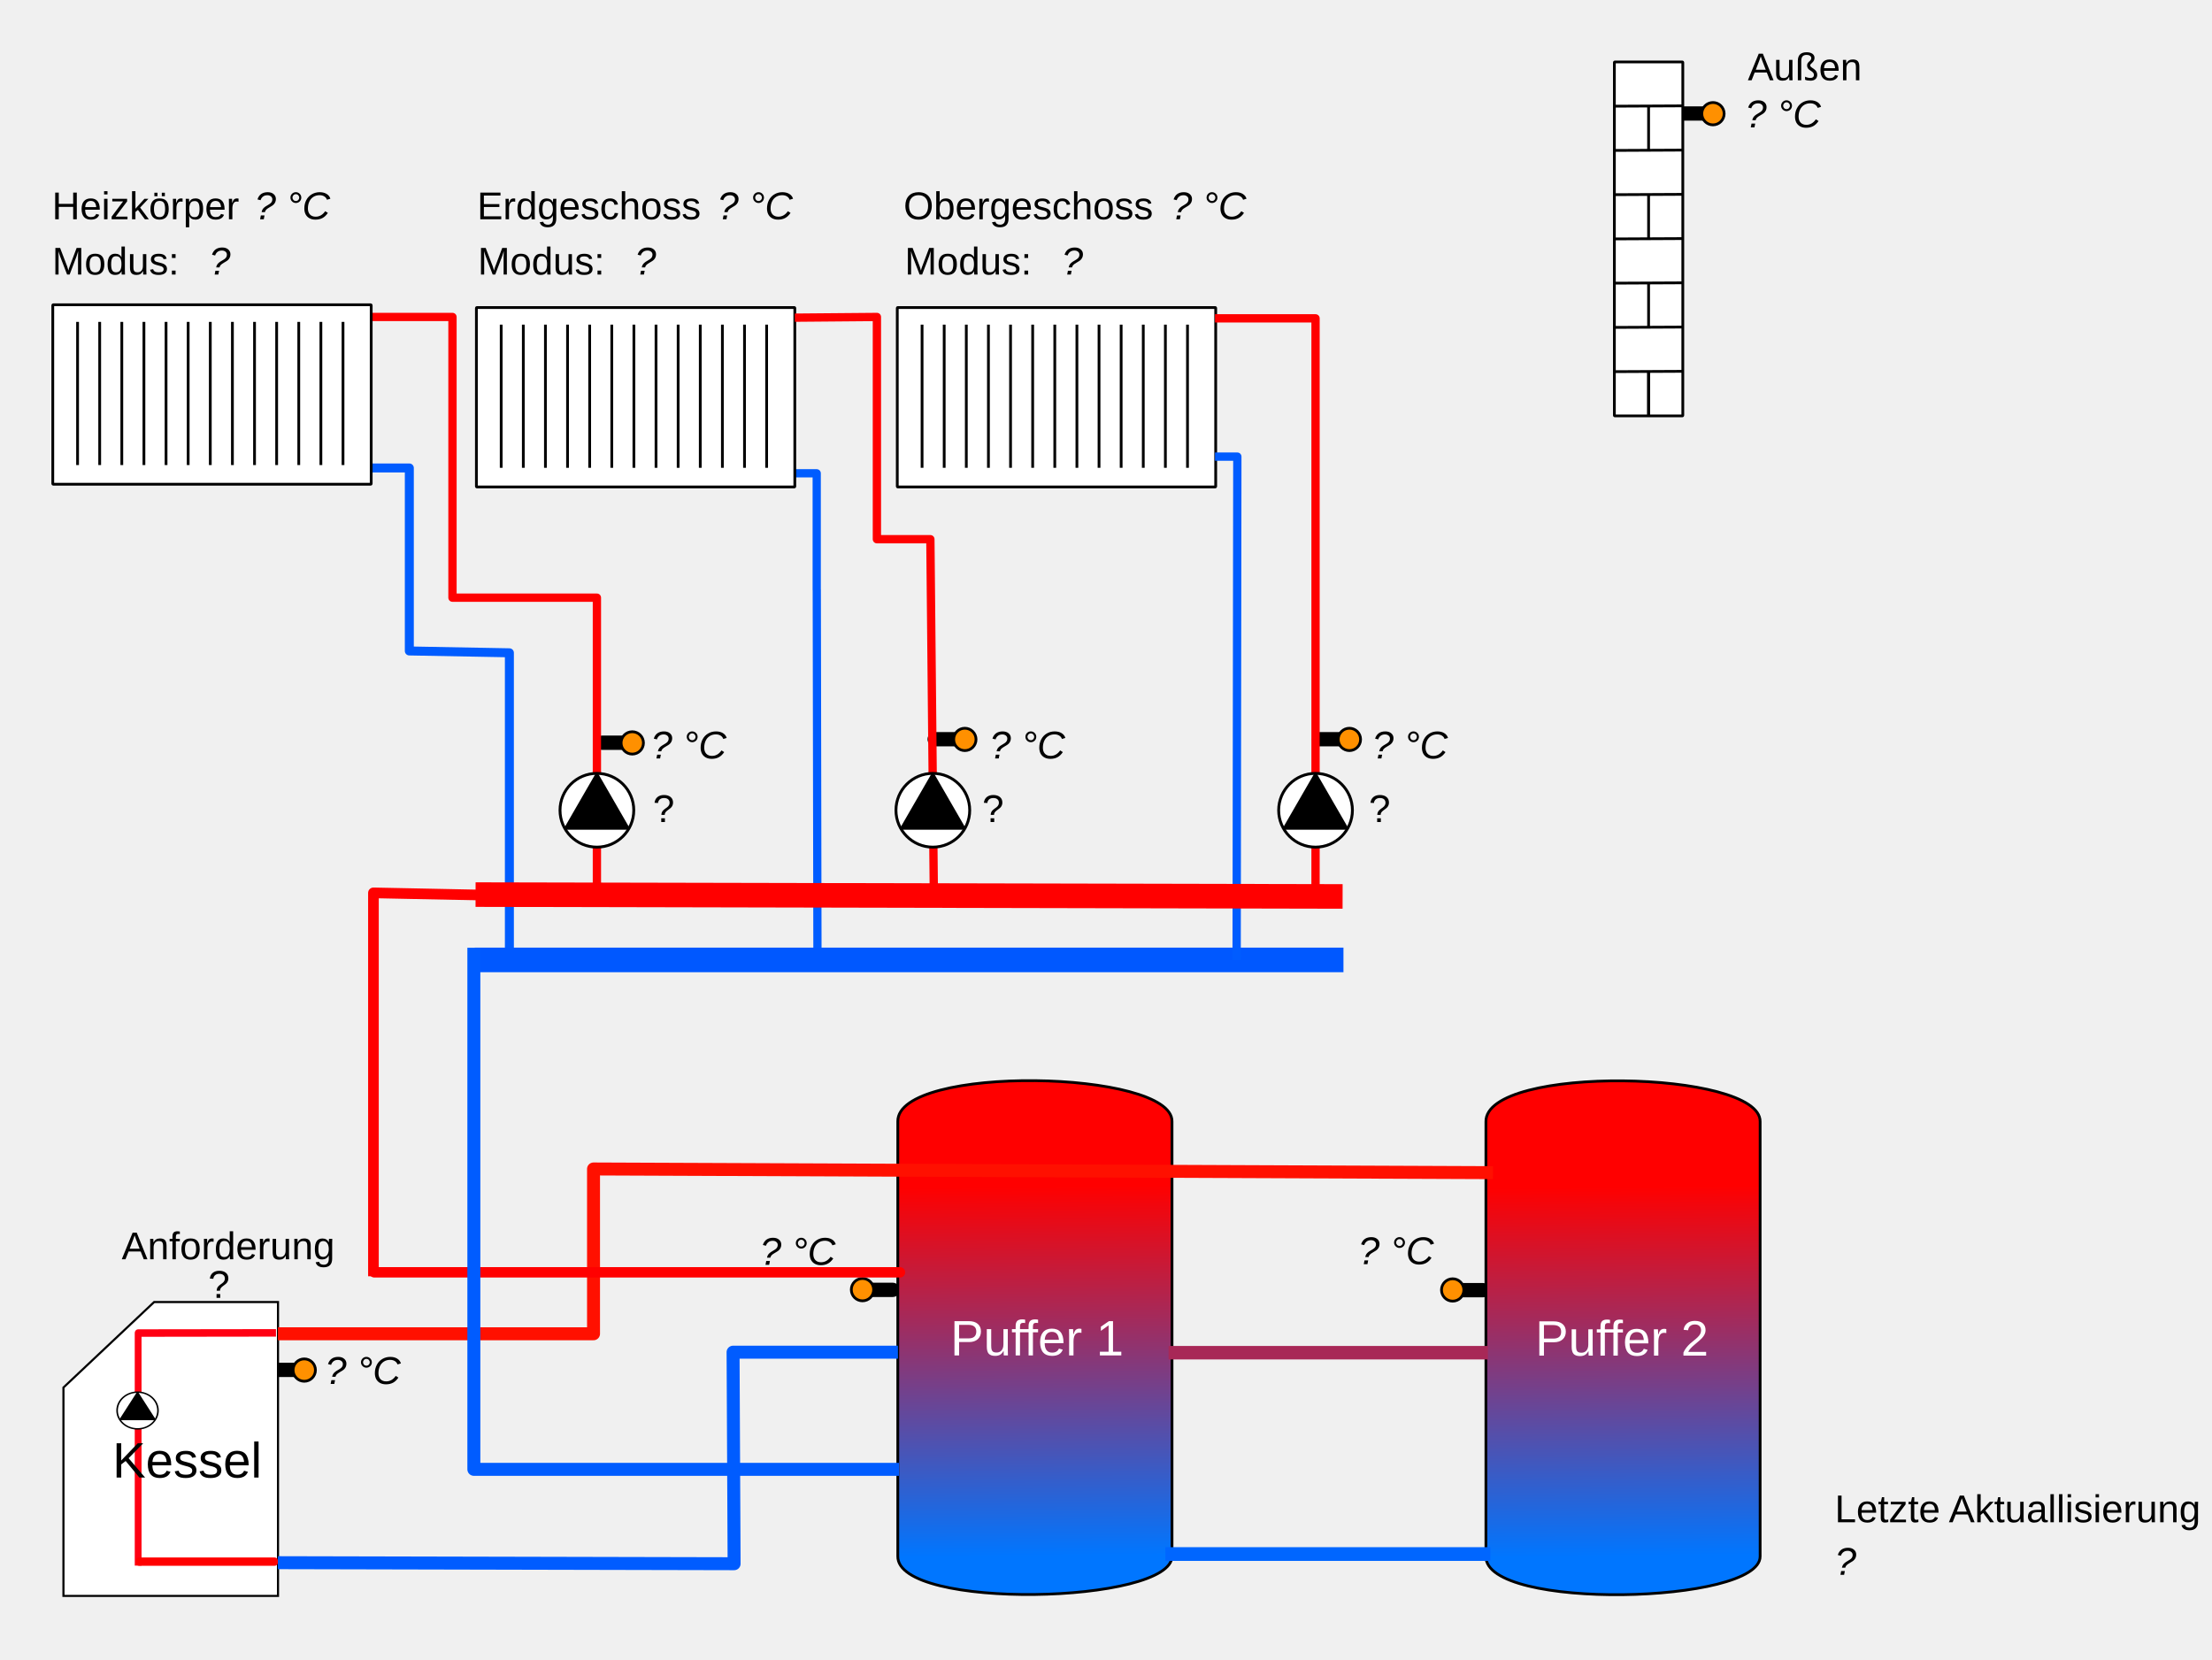
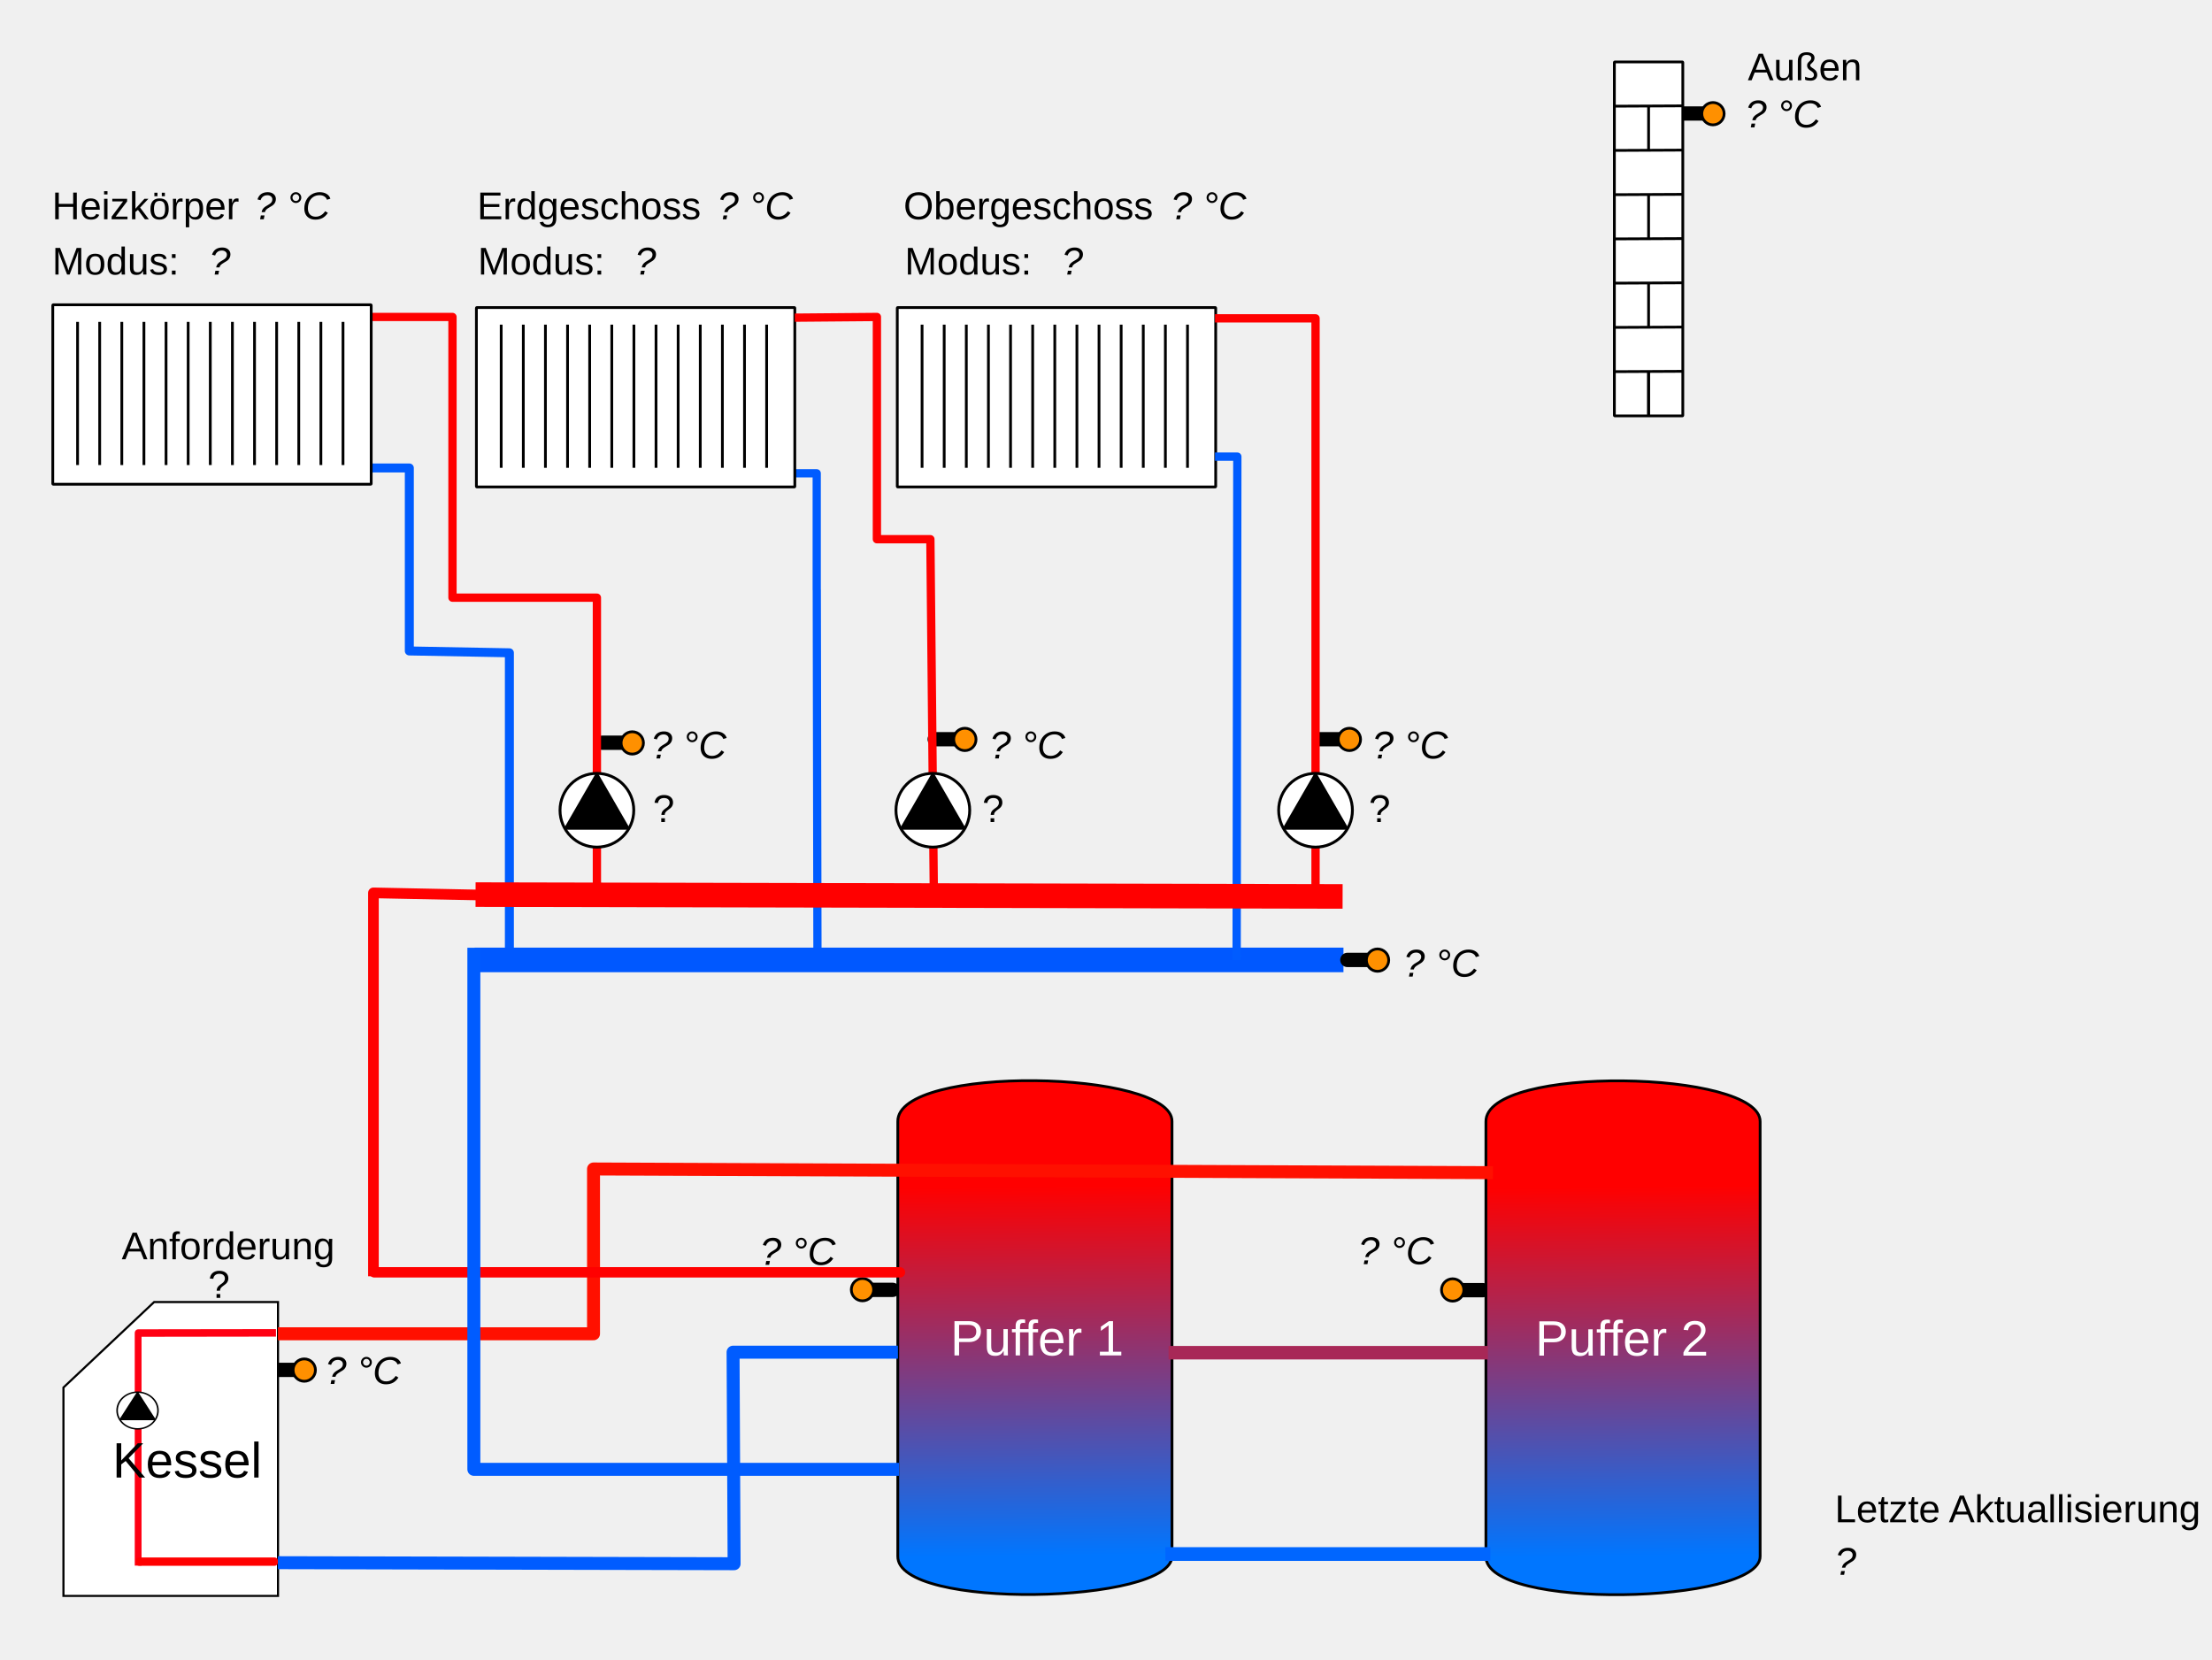
<svg xmlns="http://www.w3.org/2000/svg" xmlns:ns1="http://www.openswatchbook.org/uri/2009/osb" xmlns:xlink="http://www.w3.org/1999/xlink" width="853.333" height="640" id="svg2" version="1.1" viewBox="0 0 800 600">
  <defs id="defs4">
    <linearGradient id="linearGradient5900" ns1:paint="solid">
      <stop style="stop-color:#000000;stop-opacity:1;" offset="0" id="stop5902" />
    </linearGradient>
    <linearGradient id="linearGradient3772">
      <stop style="stop-color:#0076ff;stop-opacity:1;" offset="0" id="stop3774" />
      <stop id="stop3780" offset="1" style="stop-color:#ff0000;stop-opacity:1;" />
    </linearGradient>
    <linearGradient xlink:href="#linearGradient3772-2" id="linearGradient3806-8" x1="253.485" y1="380.47" x2="254.372" y2="223.271" gradientUnits="userSpaceOnUse" gradientTransform="translate(214.2857,-10.77039)" />
    <linearGradient id="linearGradient3772-2">
      <stop style="stop-color:#0076ff;stop-opacity:1;" offset="0" id="stop3774-7" />
      <stop id="stop3780-7" offset="1" style="stop-color:#ff0000;stop-opacity:1;" />
    </linearGradient>
    <linearGradient y2="246.842" x2="252.229" y1="380.47" x1="253.485" gradientTransform="translate(230,228.007)" gradientUnits="userSpaceOnUse" id="linearGradient3823" xlink:href="#linearGradient3772-2" />
    <linearGradient y2="246.842" x2="252.229" y1="380.47" x1="253.485" gradientTransform="translate(249.2857,29.53019)" gradientUnits="userSpaceOnUse" id="linearGradient3823-2" xlink:href="#linearGradient3772-2-6" />
    <linearGradient id="linearGradient3772-2-6">
      <stop style="stop-color:#0076ff;stop-opacity:1;" offset="0" id="stop3774-7-0" />
      <stop id="stop3780-7-4" offset="1" style="stop-color:#ff0000;stop-opacity:1;" />
    </linearGradient>
    <linearGradient y2="246.842" x2="252.229" y1="380.47" x1="253.485" gradientTransform="translate(442.7017,228.0776)" gradientUnits="userSpaceOnUse" id="linearGradient3867" xlink:href="#linearGradient3772-2-6" />
    <linearGradient y2="246.842" x2="252.229" y1="380.47" x1="253.485" gradientTransform="translate(230,228.007)" gradientUnits="userSpaceOnUse" id="linearGradient3823-25" xlink:href="#linearGradient3772-2-5" />
    <linearGradient id="linearGradient3772-2-5">
      <stop style="stop-color:#0076ff;stop-opacity:1;" offset="0" id="stop3774-7-2" />
      <stop id="stop3780-7-1" offset="1" style="stop-color:#ff0000;stop-opacity:1;" />
    </linearGradient>
  </defs>
  <g id="layer2" />
  <g id="layer3" />
  <g id="layer1" transform="translate(-111.4286,-45.71429)" style="opacity:1">
    <g id="g5355-5-0-8-4" transform="rotate(180,346.9802,328.2722)">
      <path id="path5352-2-9-9-6" d="m 354.415,342.234 h 10.363" style="fill:none;stroke:#000000;stroke-width:5.173;stroke-linecap:round;stroke-linejoin:miter;stroke-miterlimit:4;stroke-dasharray:none;stroke-opacity:1" />
      <circle transform="translate(43.74835,-92.67661)" id="path5350-7-5-0-8" style="fill:#ff9000;fill-opacity:1;stroke:#000000;stroke-width:1;stroke-linejoin:round;stroke-miterlimit:4;stroke-dasharray:none;stroke-opacity:1" cx="310.117" cy="434.84" r="4.041" />
    </g>
    <path style="fill:none;stroke:#005cff;stroke-width:3.252;stroke-linecap:butt;stroke-linejoin:round;stroke-miterlimit:4;stroke-dasharray:none;stroke-opacity:1" d="M 295.655,391.721 V 281.791 l -36.188,-0.667 v -66.173 h -15.256" id="path6116" />
    <path style="fill:none;stroke:#005cff;stroke-width:2.975;stroke-linecap:butt;stroke-linejoin:round;stroke-miterlimit:4;stroke-dasharray:none;stroke-opacity:1" d="m 407.079,395.074 -0.253,-136.051 h -0.022 v -42.149 h -16.626" id="path6020" />
    <g id="g5355-5-0" transform="rotate(180,476.6608,327.6394)">
      <path id="path5352-2-9" d="m 354.415,342.234 h 10.363" style="fill:none;stroke:#000000;stroke-width:5.173;stroke-linecap:round;stroke-linejoin:miter;stroke-miterlimit:4;stroke-dasharray:none;stroke-opacity:1" />
      <circle transform="translate(43.74835,-92.67661)" id="path5350-7-5" style="fill:#ff9000;fill-opacity:1;stroke:#000000;stroke-width:1;stroke-linejoin:round;stroke-miterlimit:4;stroke-dasharray:none;stroke-opacity:1" cx="310.117" cy="434.84" r="4.041" />
    </g>
    <g id="g5355-3-2" transform="rotate(180,555.975,470.2242)" />
    <g id="g5355-3" transform="rotate(180,555.975,399.1698)" />
    <g id="g5355-9" transform="translate(282.9419,170.0508)">
      <path id="path5352-8" d="m 354.415,342.234 h 10.363" style="fill:none;stroke:#000000;stroke-width:5.173;stroke-linecap:round;stroke-linejoin:miter;stroke-miterlimit:4;stroke-dasharray:none;stroke-opacity:1" />
      <circle transform="translate(43.74835,-92.67661)" id="path5350-2" style="fill:#ff9000;fill-opacity:1;stroke:#000000;stroke-width:1;stroke-linejoin:round;stroke-miterlimit:4;stroke-dasharray:none;stroke-opacity:1" cx="310.117" cy="434.84" r="4.041" />
    </g>
    <g id="g5355" transform="translate(69.49197,169.9422)">
      <path id="path5352" d="m 354.415,342.234 h 10.363" style="fill:none;stroke:#000000;stroke-width:5.173;stroke-linecap:round;stroke-linejoin:miter;stroke-miterlimit:4;stroke-dasharray:none;stroke-opacity:1" />
      <circle transform="translate(43.74835,-92.67661)" id="path5350" style="fill:#ff9000;fill-opacity:1;stroke:#000000;stroke-width:1;stroke-linejoin:round;stroke-miterlimit:4;stroke-dasharray:none;stroke-opacity:1" cx="310.117" cy="434.84" r="4.041" />
    </g>
    <g id="g5355-9-4" transform="rotate(180,287.667,441.6763)">
      <path id="path5352-8-5" d="m 354.415,342.234 h 10.363" style="fill:none;stroke:#000000;stroke-width:5.173;stroke-linecap:round;stroke-linejoin:miter;stroke-miterlimit:4;stroke-dasharray:none;stroke-opacity:1" />
      <circle transform="translate(43.74835,-92.67661)" id="path5350-2-2" style="fill:#ff9000;fill-opacity:1;stroke:#000000;stroke-width:1;stroke-linejoin:round;stroke-miterlimit:4;stroke-dasharray:none;stroke-opacity:1" cx="310.117" cy="434.84" r="4.041" />
    </g>
    <path style="fill:url(#linearGradient3823);fill-opacity:1;stroke:#000000;stroke-width:0.999;stroke-linecap:butt;stroke-linejoin:miter;stroke-opacity:1;stroke-miterlimit:4;stroke-dasharray:none" d="M 436.128,608.477 V 451.278 c -0.247,-20.662 99.474,-18.686 99.173,0 v 157.199 c 0.157,17.307 -99.597,19.67 -99.173,0 z" id="path3798-1" />
    <path style="fill:#ffffff;fill-opacity:1;stroke:#000000;stroke-width:0.764px;stroke-linecap:butt;stroke-linejoin:miter;stroke-opacity:1" d="m 134.377,622.857 h 77.593 V 516.577 H 167.18 l -32.803,30.915 z" id="path3850" />
    <path style="fill:url(#linearGradient3867);fill-opacity:1;stroke:#000000;stroke-width:1px;stroke-linecap:butt;stroke-linejoin:miter;stroke-opacity:1" d="M 648.83,608.547 V 451.348 c -0.247,-20.662 99.474,-18.686 99.173,0 v 157.199 c 0.157,17.307 -99.597,19.67 -99.173,0 z" id="path3798-1-9" />
    <path style="fill:none;stroke:#ff1000;stroke-width:4.688;stroke-linecap:butt;stroke-linejoin:round;stroke-miterlimit:4;stroke-dasharray:none;stroke-opacity:1" d="m 211.939,528.057 h 114.147 v -59.599 l 325.299,1.333" id="path5426" />
    <g id="g5635" transform="translate(-378.2355,87.00124)">
      <rect ry="0.179" transform="translate(111.4286,45.71429)" y="24.213" x="550.533" height="64.89" width="115.157" id="rect5571" style="fill:#ffffff;fill-opacity:1;stroke:#000000;stroke-width:1;stroke-linecap:round;stroke-linejoin:round;stroke-miterlimit:4;stroke-dasharray:none;stroke-opacity:1" />
      <path id="path5573" d="M 670.927,76.115 V 127.885" style="fill:none;stroke:#000000;stroke-width:1px;stroke-linecap:butt;stroke-linejoin:miter;stroke-opacity:1" />
      <path style="fill:none;stroke:#000000;stroke-width:1px;stroke-linecap:butt;stroke-linejoin:miter;stroke-opacity:1" d="M 710.927,76.115 V 127.885" id="path5611" />
      <path id="path5613" d="M 702.927,76.115 V 127.885" style="fill:none;stroke:#000000;stroke-width:1px;stroke-linecap:butt;stroke-linejoin:miter;stroke-opacity:1" />
      <path style="fill:none;stroke:#000000;stroke-width:1px;stroke-linecap:butt;stroke-linejoin:miter;stroke-opacity:1" d="M 694.927,76.115 V 127.885" id="path5615" />
      <path id="path5617" d="M 686.927,76.115 V 127.885" style="fill:none;stroke:#000000;stroke-width:1px;stroke-linecap:butt;stroke-linejoin:miter;stroke-opacity:1" />
      <path style="fill:none;stroke:#000000;stroke-width:1px;stroke-linecap:butt;stroke-linejoin:miter;stroke-opacity:1" d="M 678.927,76.115 V 127.885" id="path5619" />
      <path id="path5621" d="M 718.927,76.115 V 127.885" style="fill:none;stroke:#000000;stroke-width:1px;stroke-linecap:butt;stroke-linejoin:miter;stroke-opacity:1" />
      <path style="fill:none;stroke:#000000;stroke-width:1px;stroke-linecap:butt;stroke-linejoin:miter;stroke-opacity:1" d="M 726.927,76.115 V 127.885" id="path5623" />
      <path id="path5625" d="M 734.927,76.115 V 127.885" style="fill:none;stroke:#000000;stroke-width:1px;stroke-linecap:butt;stroke-linejoin:miter;stroke-opacity:1" />
      <path style="fill:none;stroke:#000000;stroke-width:1px;stroke-linecap:butt;stroke-linejoin:miter;stroke-opacity:1" d="M 742.927,76.115 V 127.885" id="path5627" />
      <path id="path5629" d="M 750.927,76.115 V 127.885" style="fill:none;stroke:#000000;stroke-width:1px;stroke-linecap:butt;stroke-linejoin:miter;stroke-opacity:1" />
      <path style="fill:none;stroke:#000000;stroke-width:1px;stroke-linecap:butt;stroke-linejoin:miter;stroke-opacity:1" d="M 758.927,76.115 V 127.885" id="path5631" />
      <path id="path5633" d="M 766.927,76.115 V 127.885" style="fill:none;stroke:#000000;stroke-width:1px;stroke-linecap:butt;stroke-linejoin:miter;stroke-opacity:1" />
    </g>
    <g id="g5635-2" transform="translate(-226.0194,87.00124)">
      <rect ry="0.179" transform="translate(111.4286,45.71429)" y="24.213" x="550.533" height="64.89" width="115.157" id="rect5571-7" style="fill:#ffffff;fill-opacity:1;stroke:#000000;stroke-width:1;stroke-linecap:round;stroke-linejoin:round;stroke-miterlimit:4;stroke-dasharray:none;stroke-opacity:1" />
      <path id="path5573-5" d="M 670.927,76.115 V 127.885" style="fill:none;stroke:#000000;stroke-width:1px;stroke-linecap:butt;stroke-linejoin:miter;stroke-opacity:1" />
      <path style="fill:none;stroke:#000000;stroke-width:1px;stroke-linecap:butt;stroke-linejoin:miter;stroke-opacity:1" d="M 710.927,76.115 V 127.885" id="path5611-7" />
      <path id="path5613-8" d="M 702.927,76.115 V 127.885" style="fill:none;stroke:#000000;stroke-width:1px;stroke-linecap:butt;stroke-linejoin:miter;stroke-opacity:1" />
      <path style="fill:none;stroke:#000000;stroke-width:1px;stroke-linecap:butt;stroke-linejoin:miter;stroke-opacity:1" d="M 694.927,76.115 V 127.885" id="path5615-2" />
      <path id="path5617-7" d="M 686.927,76.115 V 127.885" style="fill:none;stroke:#000000;stroke-width:1px;stroke-linecap:butt;stroke-linejoin:miter;stroke-opacity:1" />
      <path style="fill:none;stroke:#000000;stroke-width:1px;stroke-linecap:butt;stroke-linejoin:miter;stroke-opacity:1" d="M 678.927,76.115 V 127.885" id="path5619-8" />
      <path id="path5621-0" d="M 718.927,76.115 V 127.885" style="fill:none;stroke:#000000;stroke-width:1px;stroke-linecap:butt;stroke-linejoin:miter;stroke-opacity:1" />
      <path style="fill:none;stroke:#000000;stroke-width:1px;stroke-linecap:butt;stroke-linejoin:miter;stroke-opacity:1" d="M 726.927,76.115 V 127.885" id="path5623-2" />
      <path id="path5625-0" d="M 734.927,76.115 V 127.885" style="fill:none;stroke:#000000;stroke-width:1px;stroke-linecap:butt;stroke-linejoin:miter;stroke-opacity:1" />
      <path style="fill:none;stroke:#000000;stroke-width:1px;stroke-linecap:butt;stroke-linejoin:miter;stroke-opacity:1" d="M 742.927,76.115 V 127.885" id="path5627-8" />
      <path id="path5629-9" d="M 750.927,76.115 V 127.885" style="fill:none;stroke:#000000;stroke-width:1px;stroke-linecap:butt;stroke-linejoin:miter;stroke-opacity:1" />
      <path style="fill:none;stroke:#000000;stroke-width:1px;stroke-linecap:butt;stroke-linejoin:miter;stroke-opacity:1" d="M 758.927,76.115 V 127.885" id="path5631-2" />
      <path id="path5633-8" d="M 766.927,76.115 V 127.885" style="fill:none;stroke:#000000;stroke-width:1px;stroke-linecap:butt;stroke-linejoin:miter;stroke-opacity:1" />
    </g>
    <g id="g5355-5" transform="rotate(180,542.4048,214.4967)">
      <path id="path5352-2" d="m 354.415,342.234 h 10.363" style="fill:none;stroke:#000000;stroke-width:5.173;stroke-linecap:round;stroke-linejoin:miter;stroke-miterlimit:4;stroke-dasharray:none;stroke-opacity:1" />
      <circle transform="translate(43.74835,-92.67661)" id="path5350-7" style="fill:#ff9000;fill-opacity:1;stroke:#000000;stroke-width:1;stroke-linejoin:round;stroke-miterlimit:4;stroke-dasharray:none;stroke-opacity:1" cx="310.117" cy="434.84" r="4.041" />
    </g>
    <rect style="fill:#ffffff;fill-opacity:1;stroke:#000000;stroke-width:1;stroke-linecap:round;stroke-linejoin:round;stroke-miterlimit:4;stroke-dasharray:none;stroke-opacity:1" id="rect5748" width="24.747" height="128" x="695.29" y="68.116" ry="0.179" />
    <path style="fill:none;stroke:#000000;stroke-width:1px;stroke-linecap:butt;stroke-linejoin:miter;stroke-opacity:1" d="m 695.29,180.116 24.737,-0.12" id="path5750" />
    <path id="path5770" d="m 695.29,164.116 24.737,-0.12" style="fill:none;stroke:#000000;stroke-width:1px;stroke-linecap:butt;stroke-linejoin:miter;stroke-opacity:1" />
    <path style="fill:none;stroke:#000000;stroke-width:1px;stroke-linecap:butt;stroke-linejoin:miter;stroke-opacity:1" d="m 695.29,148.116 24.737,-0.12" id="path5772" />
    <path id="path5774" d="m 695.29,132.116 24.737,-0.12" style="fill:none;stroke:#000000;stroke-width:1px;stroke-linecap:butt;stroke-linejoin:miter;stroke-opacity:1" />
    <path style="fill:none;stroke:#000000;stroke-width:1px;stroke-linecap:butt;stroke-linejoin:miter;stroke-opacity:1" d="m 695.29,116.116 24.737,-0.12" id="path5776" />
    <path id="path5778" d="M 695.29,100.116 720.027,99.996" style="fill:none;stroke:#000000;stroke-width:1px;stroke-linecap:butt;stroke-linejoin:miter;stroke-opacity:1" />
    <path style="fill:none;stroke:#000000;stroke-width:1px;stroke-linecap:butt;stroke-linejoin:miter;stroke-opacity:1" d="M 695.29,84.116 720.027,83.996" id="path5780" />
    <path style="fill:none;stroke:#000000;stroke-width:1px;stroke-linecap:butt;stroke-linejoin:miter;stroke-opacity:1" d="M 707.663,196.116 V 180.429" id="path5786" />
    <path id="path5799" d="M 707.663,196.116 V 180.429" style="fill:none;stroke:#000000;stroke-width:1px;stroke-linecap:butt;stroke-linejoin:miter;stroke-opacity:1" />
    <path style="fill:none;stroke:#000000;stroke-width:1px;stroke-linecap:butt;stroke-linejoin:miter;stroke-opacity:1" d="M 707.663,164.116 V 148.429" id="path5801" />
    <path id="path5803" d="M 707.663,132.116 V 116.429" style="fill:none;stroke:#000000;stroke-width:1px;stroke-linecap:butt;stroke-linejoin:miter;stroke-opacity:1" />
    <path style="fill:none;stroke:#000000;stroke-width:1px;stroke-linecap:butt;stroke-linejoin:miter;stroke-opacity:1" d="M 707.663,100.116 V 84.429" id="path5805" />
    <text xml:space="preserve" style="font-style:normal;font-weight:normal;line-height:0%;font-family:Arial;letter-spacing:0px;word-spacing:0px;fill:#ffffff;fill-opacity:1;stroke:none" x="455.141" y="535.882" id="text5807-7">
      <tspan id="tspan5809-8" x="455.141" y="535.882" style="font-size:18px;line-height:125%;fill:#ffffff;fill-opacity:1;stroke:none">Puffer 1</tspan>
    </text>
    <text xml:space="preserve" style="font-style:normal;font-weight:normal;line-height:0%;font-family:Arial;letter-spacing:0px;word-spacing:0px;fill:#ffffff;fill-opacity:1;stroke:none" x="666.665" y="535.952" id="text5807-7-7">
      <tspan id="tspan5809-8-8" x="666.665" y="535.952" style="font-size:18px;line-height:125%;fill:#ffffff;fill-opacity:1;stroke:none">Puffer 2</tspan>
    </text>
    <g id="g5875" transform="matrix(1.147986,0,0,1.147986,-181.4118,172.6125)" />
    <path style="fill:none;stroke:#0058ff;stroke-width:8.892;stroke-linecap:butt;stroke-linejoin:miter;stroke-miterlimit:4;stroke-dasharray:none;stroke-opacity:1" d="M 597.308,392.857 H 283.068" id="path5903-1" />
    <path style="fill:none;stroke:#ff0000;stroke-width:3;stroke-linecap:butt;stroke-linejoin:round;stroke-miterlimit:4;stroke-dasharray:none;stroke-opacity:1" d="M 475.782,323.723 V 115.127 H 439.416" id="path5927" transform="translate(111.4286,45.71429)" />
    <path style="fill:none;stroke:#005cff;stroke-width:3;stroke-linecap:butt;stroke-linejoin:round;stroke-miterlimit:4;stroke-dasharray:none;stroke-opacity:1" d="m 447.245,347.143 0.253,-182.014 h -8.081" id="path5933" transform="translate(111.4286,45.71429)" />
    <path style="fill:none;stroke:#ff0000;stroke-width:8.881;stroke-linecap:butt;stroke-linejoin:miter;stroke-miterlimit:4;stroke-dasharray:none;stroke-opacity:1" d="M 596.998,369.902 283.425,369.236" id="path5903" />
    <g transform="matrix(0,1.147986,-1.147986,0,1024.076,-87.79021)" id="g5953">
      <circle style="fill:#ffffff;fill-opacity:1;stroke:#000000;stroke-width:0.9;stroke-linecap:round;stroke-linejoin:bevel;stroke-miterlimit:4;stroke-dasharray:none;stroke-opacity:1" id="path5955" transform="translate(111.4286,45.71429)" cx="260.114" cy="334.835" r="11.617" />
      <path style="fill:#000000;fill-opacity:1;stroke:#000000;stroke-width:0.9;stroke-linecap:round;stroke-linejoin:bevel;stroke-miterlimit:4;stroke-dasharray:none;stroke-opacity:1" id="path5957" d="m 255.77,324.352 0,11.541 0,11.541 -9.995,-5.77 -9.995,-5.77 9.995,-5.77 z" transform="matrix(0.8603826,0,0,0.8603826,157.2154,91.55289)" />
    </g>
    <g id="g5355-5-0-8" transform="rotate(180,407.1227,327.6394)">
      <path id="path5352-2-9-9" d="m 354.415,342.234 h 10.363" style="fill:none;stroke:#000000;stroke-width:5.173;stroke-linecap:round;stroke-linejoin:miter;stroke-miterlimit:4;stroke-dasharray:none;stroke-opacity:1" />
      <circle transform="translate(43.74835,-92.67661)" id="path5350-7-5-0" style="fill:#ff9000;fill-opacity:1;stroke:#000000;stroke-width:1;stroke-linejoin:round;stroke-miterlimit:4;stroke-dasharray:none;stroke-opacity:1" cx="310.117" cy="434.84" r="4.041" />
    </g>
    <path style="fill:none;stroke:#ff0000;stroke-width:3;stroke-linecap:butt;stroke-linejoin:round;stroke-miterlimit:4;stroke-dasharray:none;stroke-opacity:1" d="M 337.746,324.188 336.483,195 h -19.34 v -80.373 l -29.688,0.253" id="path6018" transform="translate(111.4286,45.71429)" />
    <g transform="matrix(0,1.147986,-1.147986,0,885.6661,-87.79021)" id="g5953-0">
      <circle style="fill:#ffffff;fill-opacity:1;stroke:#000000;stroke-width:0.9;stroke-linecap:round;stroke-linejoin:bevel;stroke-miterlimit:4;stroke-dasharray:none;stroke-opacity:1" id="path5955-0" transform="translate(111.4286,45.71429)" cx="260.114" cy="334.835" r="11.617" />
      <path style="fill:#000000;fill-opacity:1;stroke:#000000;stroke-width:0.9;stroke-linecap:round;stroke-linejoin:bevel;stroke-miterlimit:4;stroke-dasharray:none;stroke-opacity:1" id="path5957-7" d="m 255.77,324.352 0,11.541 0,11.541 -9.995,-5.77 -9.995,-5.77 9.995,-5.77 z" transform="matrix(0.8603826,0,0,0.8603826,157.2154,91.55289)" />
    </g>
    <text xml:space="preserve" style="font-style:normal;font-weight:normal;line-height:0%;font-family:Arial;letter-spacing:0px;word-spacing:0px;fill:#ffffff;fill-opacity:1;stroke:none" x="208.564" y="196.805" id="text5807-7-8">
      <tspan id="tspan5809-8-6" x="208.564" y="196.805" style="font-size:14px;line-height:125%;text-align:center;text-anchor:middle;fill:#ffffff;fill-opacity:1;stroke:none">WW</tspan>
      <tspan x="208.564" y="214.305" style="font-size:14px;line-height:125%;text-align:center;text-anchor:middle;fill:#ffffff;fill-opacity:1;stroke:none" id="tspan6077">Speicher</tspan>
    </text>
    <path style="fill:none;stroke:#ff0000;stroke-width:3.001;stroke-linecap:butt;stroke-linejoin:round;stroke-miterlimit:4;stroke-dasharray:none;stroke-opacity:1" d="M 215.877,323.723 V 216.142 H 163.645 V 114.627 h -30.988" id="path6114" transform="translate(111.4286,45.71429)" />
    <text xml:space="preserve" style="font-style:normal;font-weight:normal;line-height:0%;font-family:Arial;letter-spacing:0px;word-spacing:0px;fill:#000000;fill-opacity:1;stroke:none" x="743.548" y="74.747" id="text6120-5">
      <tspan id="tspan6122-5" x="743.548" y="74.747" style="font-size:14px;line-height:1.25">Außen</tspan>
    </text>
    <text xml:space="preserve" style="font-style:normal;font-weight:normal;line-height:0%;font-family:Arial;-inkscape-font-specification:Arial;letter-spacing:0px;word-spacing:0px;fill:#000000;fill-opacity:1;stroke:none" x="130.234" y="125" id="text6147">
      <tspan id="tspan6149" x="130.234" y="125" style="font-size:14px;line-height:1.25">Heizkörper</tspan>
    </text>
    <text xml:space="preserve" style="font-style:normal;font-weight:normal;line-height:0%;font-family:Arial;-inkscape-font-specification:Arial;letter-spacing:0px;word-spacing:0px;fill:#000000;fill-opacity:1;stroke:none" x="438.202" y="125" id="text6147-1">
      <tspan id="tspan6149-5" x="438.202" y="125" style="font-size:14px;line-height:1.25">Obergeschoss</tspan>
    </text>
    <text xml:space="preserve" style="font-style:normal;font-weight:normal;line-height:0%;font-family:Arial;letter-spacing:0px;word-spacing:0px;fill:#000000;fill-opacity:1;stroke:none" x="228.964" y="546.197" id="temp_kessel">
      <tspan id="tspan6174" x="228.964" y="546.197" style="font-style:oblique;font-size:14px;line-height:1.25;-inkscape-font-specification:'Sans Oblique'">? °C</tspan>
    </text>
    <text xml:space="preserve" style="font-style:normal;font-weight:normal;line-height:0%;font-family:Arial;text-align:end;letter-spacing:0px;word-spacing:0px;text-anchor:end;fill:#000000;fill-opacity:1;stroke:none" x="430.29" y="503.116" id="speicher1_mitte">
      <tspan id="tspan6149-8" x="430.29" y="503.116" style="font-style:oblique;font-size:14px;line-height:1.25;-inkscape-font-specification:'Sans Oblique';text-align:end;text-anchor:end">? °C</tspan>
    </text>
    <text xml:space="preserve" style="font-style:oblique;font-weight:normal;line-height:0%;font-family:Arial;-inkscape-font-specification:'Sans Oblique';text-align:end;letter-spacing:0px;word-spacing:0px;text-anchor:end;fill:#000000;fill-opacity:1;stroke:none" x="646.661" y="502.892" id="speicher_Solar2">
      <tspan id="tspan6149-0" x="646.661" y="502.892" style="font-size:14px;line-height:1.25">? °C</tspan>
    </text>
    <text xml:space="preserve" style="font-style:oblique;font-weight:normal;line-height:0%;font-family:Arial;-inkscape-font-specification:'Sans Oblique';letter-spacing:0px;word-spacing:0px;fill:#000000;fill-opacity:1;stroke:none" x="742.577" y="91.77" id="temp_aussen">
      <tspan id="tspan6149-7-9" x="742.577" y="91.77" style="font-size:14px;line-height:1.25">? °C</tspan>
    </text>
    <text xml:space="preserve" style="font-style:normal;font-weight:normal;line-height:0%;font-family:Arial;letter-spacing:0px;word-spacing:0px;fill:#000000;fill-opacity:1;stroke:none" x="346.786" y="320" id="vl_hzkr1">
      <tspan id="tspan6174-4" x="346.786" y="320" style="font-style:oblique;font-size:14px;line-height:1.25;-inkscape-font-specification:'Sans Oblique'">? °C</tspan>
    </text>
    <text xml:space="preserve" style="font-style:normal;font-weight:normal;line-height:0%;font-family:Arial;text-align:start;letter-spacing:0px;word-spacing:0px;text-anchor:start;fill:#000000;fill-opacity:1;stroke:none" x="469.265" y="320" id="vl_hzkr2">
      <tspan id="tspan6149-8-0-5" x="469.265" y="320" style="font-style:oblique;font-size:14px;line-height:1.25;-inkscape-font-specification:'Sans Oblique';text-align:start;text-anchor:start">? °C</tspan>
    </text>
    <text xml:space="preserve" style="font-style:normal;font-weight:normal;line-height:0%;font-family:Arial;text-align:start;letter-spacing:0px;word-spacing:0px;text-anchor:start;fill:#000000;fill-opacity:1;stroke:none" x="607.658" y="320" id="vl_hzkr3">
      <tspan id="tspan6149-8-0-5-7" x="607.658" y="320" style="font-style:oblique;font-size:14px;line-height:1.25;-inkscape-font-specification:'Sans Oblique';text-align:start;text-anchor:start">? °C</tspan>
    </text>
    <text id="hz_pump_hzkr2" y="343" x="466.679" style="font-style:normal;font-weight:normal;line-height:0%;font-family:Arial;letter-spacing:0px;word-spacing:0px;fill:#000000;fill-opacity:1;stroke:none" xml:space="preserve">
      <tspan y="343" x="466.679" id="tspan6365" style="font-size:14px;line-height:1.25">?</tspan>
    </text>
    <text xml:space="preserve" style="font-style:normal;font-weight:normal;line-height:0%;font-family:Arial;letter-spacing:0px;word-spacing:0px;fill:#000000;fill-opacity:1;stroke:none" x="606.501" y="343" id="hz_pump_hzkr3">
      <tspan id="tspan6378" x="606.501" y="343" style="font-size:14px;line-height:1.25">?</tspan>
    </text>
    <path style="fill:none" d="m 168.561,486.379 c 0.73,-116.946 1.117,-142.5 2.16,-142.5 0.677,0 0.917,1.049 0.917,4 0,3.178 0.214,4 1.039,4 0.933,0 1,3.789 0.658,37.167 -0.21,20.442 -0.564,65.592 -0.787,100.333 l -0.406,63.167 h -1.997 -1.997 z" id="path3253" transform="translate(111.4286,45.71429)" />
    <path style="fill:none" d="m 168.561,486.379 c 0.73,-116.946 1.117,-142.5 2.16,-142.5 0.677,0 0.917,1.049 0.917,4 0,3.178 0.214,4 1.039,4 0.933,0 1,3.789 0.658,37.167 -0.21,20.442 -0.564,65.592 -0.787,100.333 l -0.406,63.167 h -1.997 -1.997 z" id="path3255" transform="translate(111.4286,45.71429)" />
    <text xml:space="preserve" style="font-style:normal;font-weight:normal;line-height:0%;font-family:Arial;letter-spacing:0px;word-spacing:0px;fill:#000000;fill-opacity:1;stroke:none" x="186.747" y="515.06" id="ww_HZ_Anf">
      <tspan id="tspan6331-7-9" x="186.747" y="515.06" style="font-size:14px;line-height:1.25">?</tspan>
    </text>
    <g id="g5635-4" transform="translate(-531.4452,86.00881)">
      <rect ry="0.179" transform="translate(111.4286,45.71429)" y="24.213" x="550.533" height="64.89" width="115.157" id="rect5571-8" style="fill:#ffffff;fill-opacity:1;stroke:#000000;stroke-width:1;stroke-linecap:round;stroke-linejoin:round;stroke-miterlimit:4;stroke-dasharray:none;stroke-opacity:1" />
      <path id="path5573-8" d="M 670.927,76.115 V 127.885" style="fill:none;stroke:#000000;stroke-width:1px;stroke-linecap:butt;stroke-linejoin:miter;stroke-opacity:1" />
      <path style="fill:none;stroke:#000000;stroke-width:1px;stroke-linecap:butt;stroke-linejoin:miter;stroke-opacity:1" d="M 710.927,76.115 V 127.885" id="path5611-2" />
      <path id="path5613-4" d="M 702.927,76.115 V 127.885" style="fill:none;stroke:#000000;stroke-width:1px;stroke-linecap:butt;stroke-linejoin:miter;stroke-opacity:1" />
      <path style="fill:none;stroke:#000000;stroke-width:1px;stroke-linecap:butt;stroke-linejoin:miter;stroke-opacity:1" d="M 694.927,76.115 V 127.885" id="path5615-5" />
      <path id="path5617-5" d="M 686.927,76.115 V 127.885" style="fill:none;stroke:#000000;stroke-width:1px;stroke-linecap:butt;stroke-linejoin:miter;stroke-opacity:1" />
      <path style="fill:none;stroke:#000000;stroke-width:1px;stroke-linecap:butt;stroke-linejoin:miter;stroke-opacity:1" d="M 678.927,76.115 V 127.885" id="path5619-1" />
      <path id="path5621-7" d="M 718.927,76.115 V 127.885" style="fill:none;stroke:#000000;stroke-width:1px;stroke-linecap:butt;stroke-linejoin:miter;stroke-opacity:1" />
      <path style="fill:none;stroke:#000000;stroke-width:1px;stroke-linecap:butt;stroke-linejoin:miter;stroke-opacity:1" d="M 726.927,76.115 V 127.885" id="path5623-1" />
      <path id="path5625-1" d="M 734.927,76.115 V 127.885" style="fill:none;stroke:#000000;stroke-width:1px;stroke-linecap:butt;stroke-linejoin:miter;stroke-opacity:1" />
      <path style="fill:none;stroke:#000000;stroke-width:1px;stroke-linecap:butt;stroke-linejoin:miter;stroke-opacity:1" d="M 742.927,76.115 V 127.885" id="path5627-5" />
      <path id="path5629-2" d="M 750.927,76.115 V 127.885" style="fill:none;stroke:#000000;stroke-width:1px;stroke-linecap:butt;stroke-linejoin:miter;stroke-opacity:1" />
      <path style="fill:none;stroke:#000000;stroke-width:1px;stroke-linecap:butt;stroke-linejoin:miter;stroke-opacity:1" d="M 758.927,76.115 V 127.885" id="path5631-7" />
      <path id="path5633-6" d="M 766.927,76.115 V 127.885" style="fill:none;stroke:#000000;stroke-width:1px;stroke-linecap:butt;stroke-linejoin:miter;stroke-opacity:1" />
    </g>
    <text xml:space="preserve" style="font-style:normal;font-weight:normal;line-height:0%;font-family:Arial;-inkscape-font-specification:Arial;letter-spacing:0px;word-spacing:0px;fill:#000000;fill-opacity:1;stroke:none" x="283.982" y="125" id="text6147-3">
      <tspan id="tspan6149-2" x="283.982" y="125" style="font-size:14px;line-height:1.25">Erdgeschoss</tspan>
    </text>
    <g transform="matrix(0,1.147986,-1.147986,0,764.1661,-87.79021)" id="g5953-0-2">
      <circle style="fill:#ffffff;fill-opacity:1;stroke:#000000;stroke-width:0.9;stroke-linecap:round;stroke-linejoin:bevel;stroke-miterlimit:4;stroke-dasharray:none;stroke-opacity:1" id="path5955-0-1" transform="translate(111.4286,45.71429)" cx="260.114" cy="334.835" r="11.617" />
      <path style="fill:#000000;fill-opacity:1;stroke:#000000;stroke-width:0.9;stroke-linecap:round;stroke-linejoin:bevel;stroke-miterlimit:4;stroke-dasharray:none;stroke-opacity:1" id="path5957-7-6" d="m 255.77,324.352 0,11.541 0,11.541 -9.995,-5.77 -9.995,-5.77 9.995,-5.77 z" transform="matrix(0.8603826,0,0,0.8603826,157.2154,91.55289)" />
    </g>
    <text id="hz_pump_hzkr1" y="343" x="347.58" style="font-style:normal;font-weight:normal;line-height:0%;font-family:Arial;letter-spacing:0px;word-spacing:0px;fill:#000000;fill-opacity:1;stroke:none" xml:space="preserve">
      <tspan y="343" x="347.58" id="tspan6365-5" style="font-size:14px;line-height:1.25">?</tspan>
    </text>
    <text xml:space="preserve" style="font-style:normal;font-weight:normal;line-height:0%;font-family:Arial;-inkscape-font-specification:Arial;letter-spacing:0px;word-spacing:0px;fill:#000000;fill-opacity:1;stroke:none" x="155.442" y="501.115" id="text6147-7">
      <tspan id="tspan6149-9" x="155.442" y="501.115" style="font-size:14px;line-height:1.25">Anforderung</tspan>
    </text>
    <text xml:space="preserve" style="font-style:normal;font-weight:normal;line-height:0%;font-family:Arial;letter-spacing:0px;word-spacing:0px;fill:#000000;fill-opacity:1;stroke:none" x="203.453" y="125" id="temp_Bad">
      <tspan id="tspan6174-5" x="203.453" y="125" style="font-style:oblique;font-size:14px;line-height:1.25;-inkscape-font-specification:'Sans Oblique'">? °C</tspan>
    </text>
    <text xml:space="preserve" style="font-style:normal;font-weight:normal;line-height:0%;font-family:Arial;letter-spacing:0px;word-spacing:0px;fill:#000000;fill-opacity:1;stroke:none" x="370.786" y="125" id="temp_EG">
      <tspan id="tspan6174-5-7" x="370.786" y="125" style="font-style:oblique;font-size:14px;line-height:1.25;-inkscape-font-specification:'Sans Oblique'">? °C</tspan>
    </text>
    <text xml:space="preserve" style="font-style:normal;font-weight:normal;line-height:0%;font-family:Arial;letter-spacing:0px;word-spacing:0px;fill:#000000;fill-opacity:1;stroke:none" x="534.786" y="125" id="temp_OG">
      <tspan id="tspan6174-5-7-5" x="534.786" y="125" style="font-style:oblique;font-size:14px;line-height:1.25;-inkscape-font-specification:'Sans Oblique'">? °C</tspan>
    </text>
    <path style="fill:none;stroke:#0066ff;stroke-width:4.964;stroke-linecap:butt;stroke-linejoin:miter;stroke-miterlimit:4;stroke-dasharray:none;stroke-opacity:1" d="M 650.445,607.714 H 532.912" id="path5432-6" />
    <text xml:space="preserve" style="font-style:normal;font-weight:normal;line-height:0%;font-family:Arial;letter-spacing:0px;word-spacing:0px;fill:#000000;fill-opacity:1;stroke:none" x="775" y="596.214" id="text6120-5-1">
      <tspan id="tspan6122-5-4" x="775" y="596.214" style="font-size:14px;line-height:1.25">Letzte Aktuallisierung</tspan>
    </text>
    <text xml:space="preserve" style="font-style:oblique;font-weight:normal;line-height:0%;font-family:Arial;-inkscape-font-specification:'Sans Oblique';letter-spacing:0px;word-spacing:0px;fill:#000000;fill-opacity:1;stroke:none" x="775" y="615.237" id="last_update">
      <tspan id="tspan6149-7-9-3" x="775" y="615.237" style="font-size:14px;line-height:1.25">?</tspan>
    </text>
    <text xml:space="preserve" style="font-style:normal;font-weight:normal;line-height:0%;font-family:Arial;-inkscape-font-specification:Arial;letter-spacing:0px;word-spacing:0px;fill:#000000;fill-opacity:1;stroke:none" x="130.3" y="145" id="text6147-17">
      <tspan id="tspan6149-4" x="130.3" y="145" style="font-size:14px;line-height:1.25">Modus:</tspan>
    </text>
    <text xml:space="preserve" style="font-style:oblique;font-weight:normal;line-height:0%;font-family:Arial;-inkscape-font-specification:'Sans Oblique';letter-spacing:0px;word-spacing:0px;fill:#000000;fill-opacity:1;stroke:none" x="187.016" y="145" id="RASMode4_Bad">
      <tspan id="tspan6149-7-9-3-9" x="187.016" y="145" style="font-size:14px;line-height:1.25">?</tspan>
    </text>
    <text xml:space="preserve" style="font-style:normal;font-weight:normal;line-height:0%;font-family:Arial;-inkscape-font-specification:Arial;letter-spacing:0px;word-spacing:0px;fill:#000000;fill-opacity:1;stroke:none" x="284.227" y="145" id="text6147-17-4">
      <tspan id="tspan6149-4-8" x="284.227" y="145" style="font-size:14px;line-height:1.25">Modus:</tspan>
    </text>
    <text xml:space="preserve" style="font-style:oblique;font-weight:normal;line-height:0%;font-family:Arial;-inkscape-font-specification:'Sans Oblique';letter-spacing:0px;word-spacing:0px;fill:#000000;fill-opacity:1;stroke:none" x="340.943" y="145" id="RASMode6_EG">
      <tspan id="tspan6149-7-9-3-9-4" x="340.943" y="145" style="font-size:14px;line-height:1.25">?</tspan>
    </text>
    <text xml:space="preserve" style="font-style:normal;font-weight:normal;line-height:0%;font-family:Arial;-inkscape-font-specification:Arial;letter-spacing:0px;word-spacing:0px;fill:#000000;fill-opacity:1;stroke:none" x="438.627" y="145" id="text6147-17-4-5">
      <tspan id="tspan6149-4-8-5" x="438.627" y="145" style="font-size:14px;line-height:1.25">Modus:</tspan>
    </text>
    <text xml:space="preserve" style="font-style:oblique;font-weight:normal;line-height:0%;font-family:Arial;-inkscape-font-specification:'Sans Oblique';letter-spacing:0px;word-spacing:0px;fill:#000000;fill-opacity:1;stroke:none" x="495.343" y="145" id="RASMode8_OG">
      <tspan id="tspan6149-7-9-3-9-4-1" x="495.343" y="145" style="font-size:14px;line-height:1.25">?</tspan>
    </text>
    <rect style="fill:#a82857;fill-opacity:1;stroke:none;stroke-width:4.688;stroke-miterlimit:4;stroke-dasharray:none" id="rect4762" width="115.5" height="4.875" x="534.054" y="532.464" />
    <rect style="fill:#ff0000;fill-opacity:1;stroke:none;stroke-width:7.887;stroke-miterlimit:4;stroke-dasharray:none" id="rect4766" width="193.875" height="3.75" x="244.929" y="503.964" ry="1.875" />
    <path style="opacity:1;fill:none;stroke:#ff0000;stroke-width:3.852;stroke-linecap:butt;stroke-linejoin:round;stroke-miterlimit:4;stroke-dasharray:none;stroke-opacity:1" d="M 246.49,507.266 V 368.611 l 47.83,0.967" id="path6114-3" />
    <g id="g4831" transform="matrix(0.9057869,0,0,1.000772,18.85408,-0.8147457)">
      <path id="path6114-5" d="m 157.364,612.242 -0.004,-84.039 55.035,-0.07" style="opacity:1;fill:none;stroke:#ff0013;stroke-width:2.71;stroke-linecap:butt;stroke-linejoin:round;stroke-miterlimit:4;stroke-dasharray:none;stroke-opacity:1" />
    </g>
    <rect style="fill:#ff0000;fill-opacity:1;stroke:none;stroke-width:2.381;stroke-miterlimit:4;stroke-dasharray:none" id="rect4813" width="51.375" height="3" x="160.554" y="608.964" ry="1.154" />
    <g style="opacity:1" transform="matrix(0,0.5718879,0.6364498,0,-81.02667,343.3315)" id="g5953-0-9">
      <circle style="fill:#ffffff;fill-opacity:1;stroke:#000000;stroke-width:0.9;stroke-linecap:round;stroke-linejoin:bevel;stroke-miterlimit:4;stroke-dasharray:none;stroke-opacity:1" id="path5955-0-8" transform="translate(111.4286,45.71429)" cx="260.114" cy="334.835" r="11.617" />
      <path style="fill:#000000;fill-opacity:1;stroke:#000000;stroke-width:0.9;stroke-linecap:round;stroke-linejoin:bevel;stroke-miterlimit:4;stroke-dasharray:none;stroke-opacity:1" id="path5957-7-3" d="m 255.77,324.352 0,10.191 0,12.891 -8.825,-5.095 -11.164,-6.445 8.825,-5.095 z" transform="matrix(0.8603826,0,0,0.8603826,157.2154,91.55289)" />
    </g>
    <text xml:space="preserve" style="opacity:1;font-style:normal;font-weight:normal;line-height:0%;font-family:Arial;letter-spacing:0px;word-spacing:0px;fill:#000000;fill-opacity:1;stroke:none" x="152.116" y="580.054" id="text5807">
      <tspan id="tspan5809" x="152.116" y="580.054" style="font-size:18px;line-height:125%">Kessel</tspan>
    </text>
    <path style="fill:none;stroke:#005cff;stroke-width:4.688;stroke-linecap:butt;stroke-linejoin:round;stroke-opacity:1;fill-opacity:1;stroke-miterlimit:4;stroke-dasharray:none" d="m 211.929,610.839 165,0.375 -0.375,-76.5 59.625,0" id="path4759" />
    <path style="fill:none;fill-opacity:1;stroke:#005cff;stroke-width:4.692;stroke-linecap:butt;stroke-linejoin:round;stroke-miterlimit:4;stroke-dasharray:none;stroke-opacity:1" d="m 282.805,388.463 v 188.623 h 153.748" id="path4769" />
+     <g style="opacity:1" id="g5355-5-0-4" transform="rotate(180,481.7507,367.5472)">
+       <path id="path5352-2-9-8" d="m 354.415,342.234 h 10.363" style="fill:none;stroke:#000000;stroke-width:5.173;stroke-linecap:round;stroke-linejoin:miter;stroke-miterlimit:4;stroke-dasharray:none;stroke-opacity:1" />
+       <circle transform="translate(43.74835,-92.67661)" id="path5350-7-5-2" style="fill:#ff9000;fill-opacity:1;stroke:#000000;stroke-width:1;stroke-linejoin:round;stroke-miterlimit:4;stroke-dasharray:none;stroke-opacity:1" cx="310.117" cy="434.84" r="4.041" />
+     </g>
+     <text xml:space="preserve" style="font-style:normal;font-weight:normal;font-size:12px;line-height:0%;font-family:Arial;text-align:start;letter-spacing:0px;word-spacing:0px;text-anchor:start;opacity:1;fill:#000000;fill-opacity:1;stroke:none;stroke-width:1" x="618.952" y="398.89" id="rl_hzkr">
+       <tspan id="tspan6149-8-0-5-7-1" x="618.952" y="398.89" style="font-style:oblique;font-size:14px;line-height:1.25;-inkscape-font-specification:'Sans Oblique';text-align:start;text-anchor:start;stroke-width:1">? °C</tspan>
+     </text>
  </g>
</svg>
